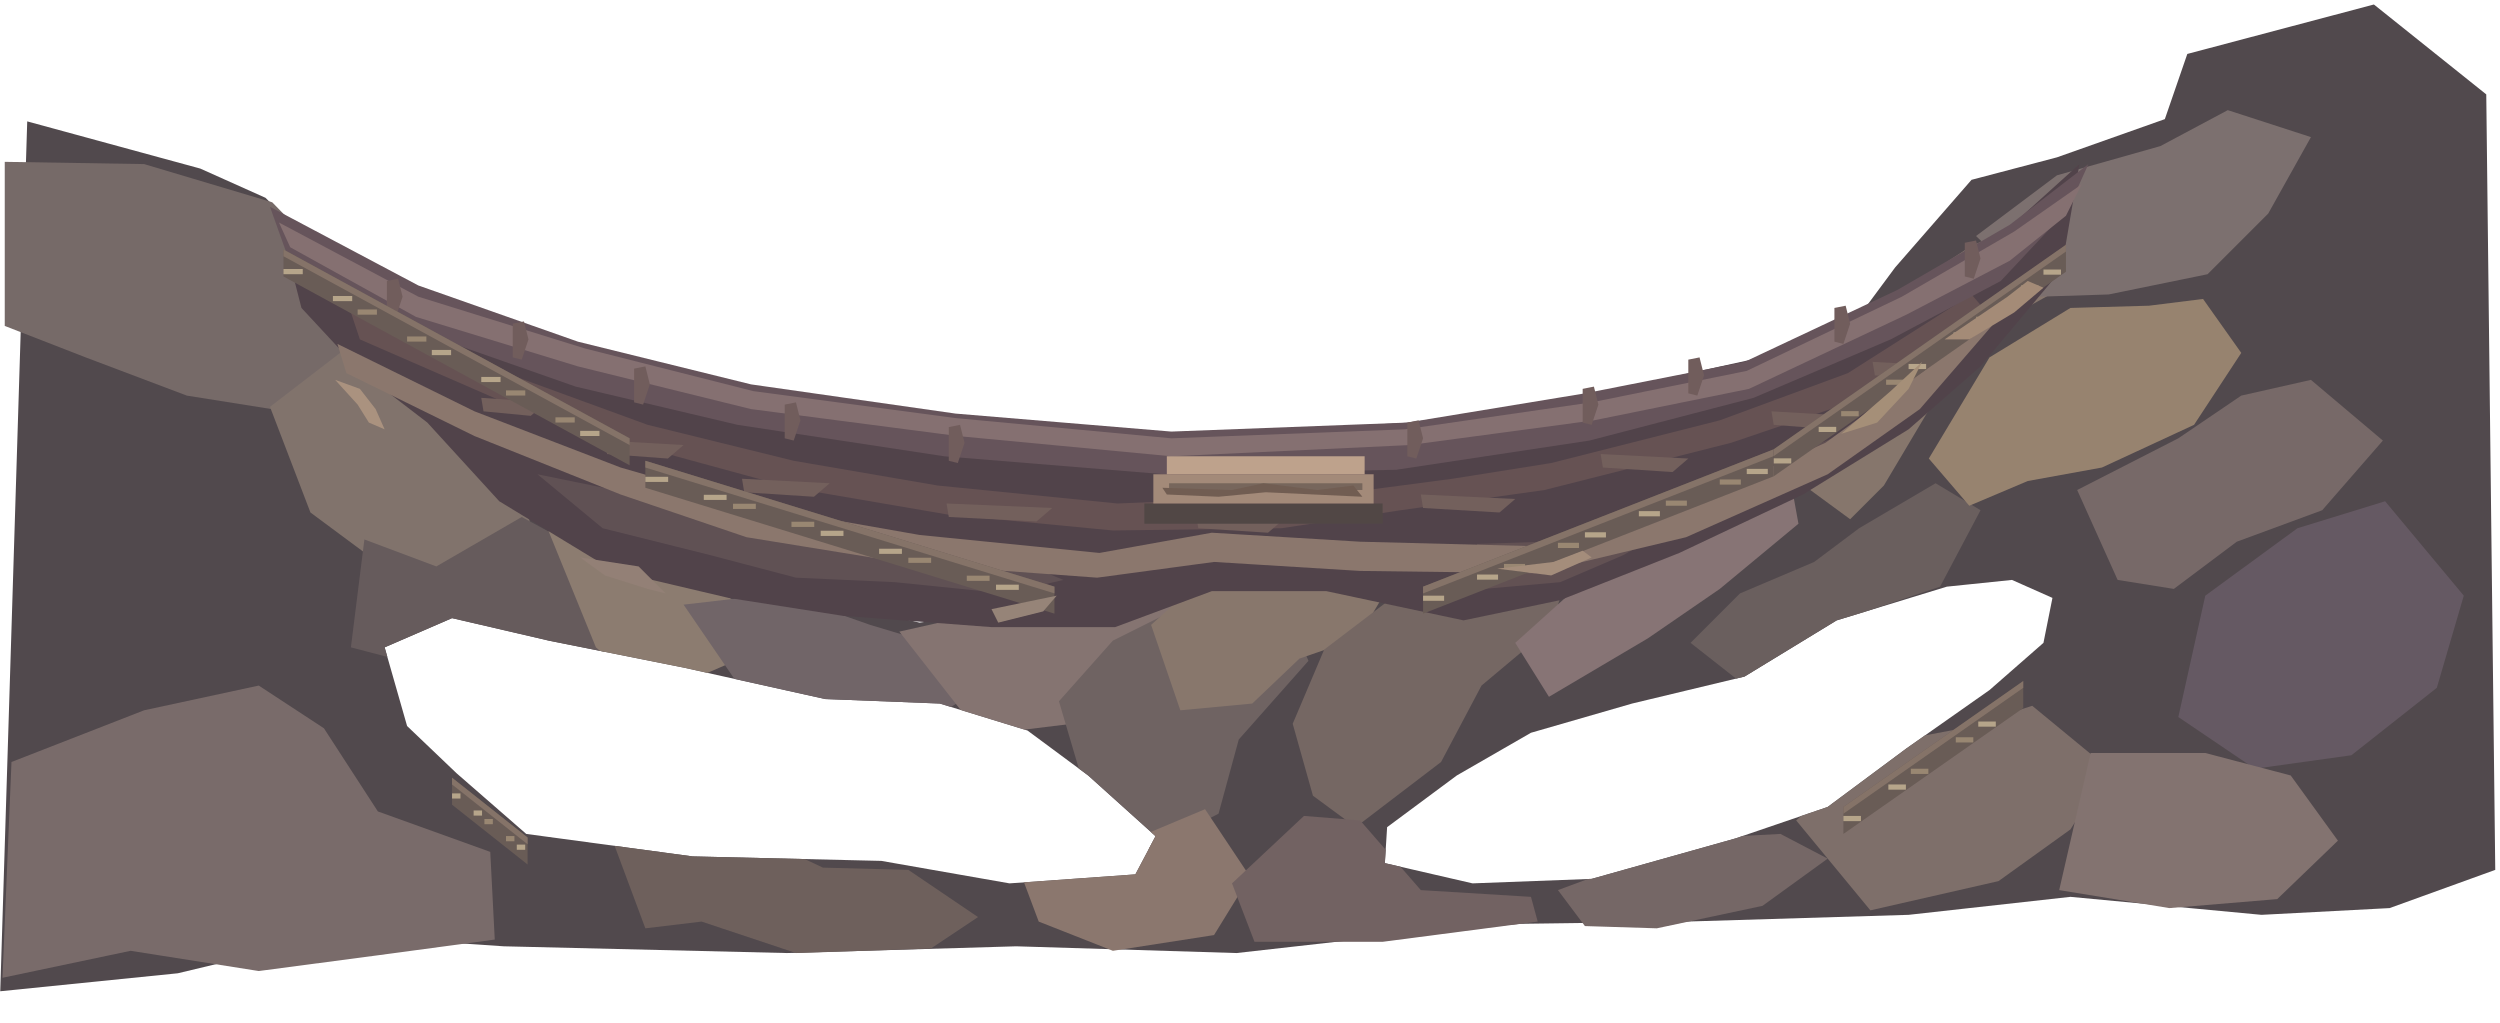
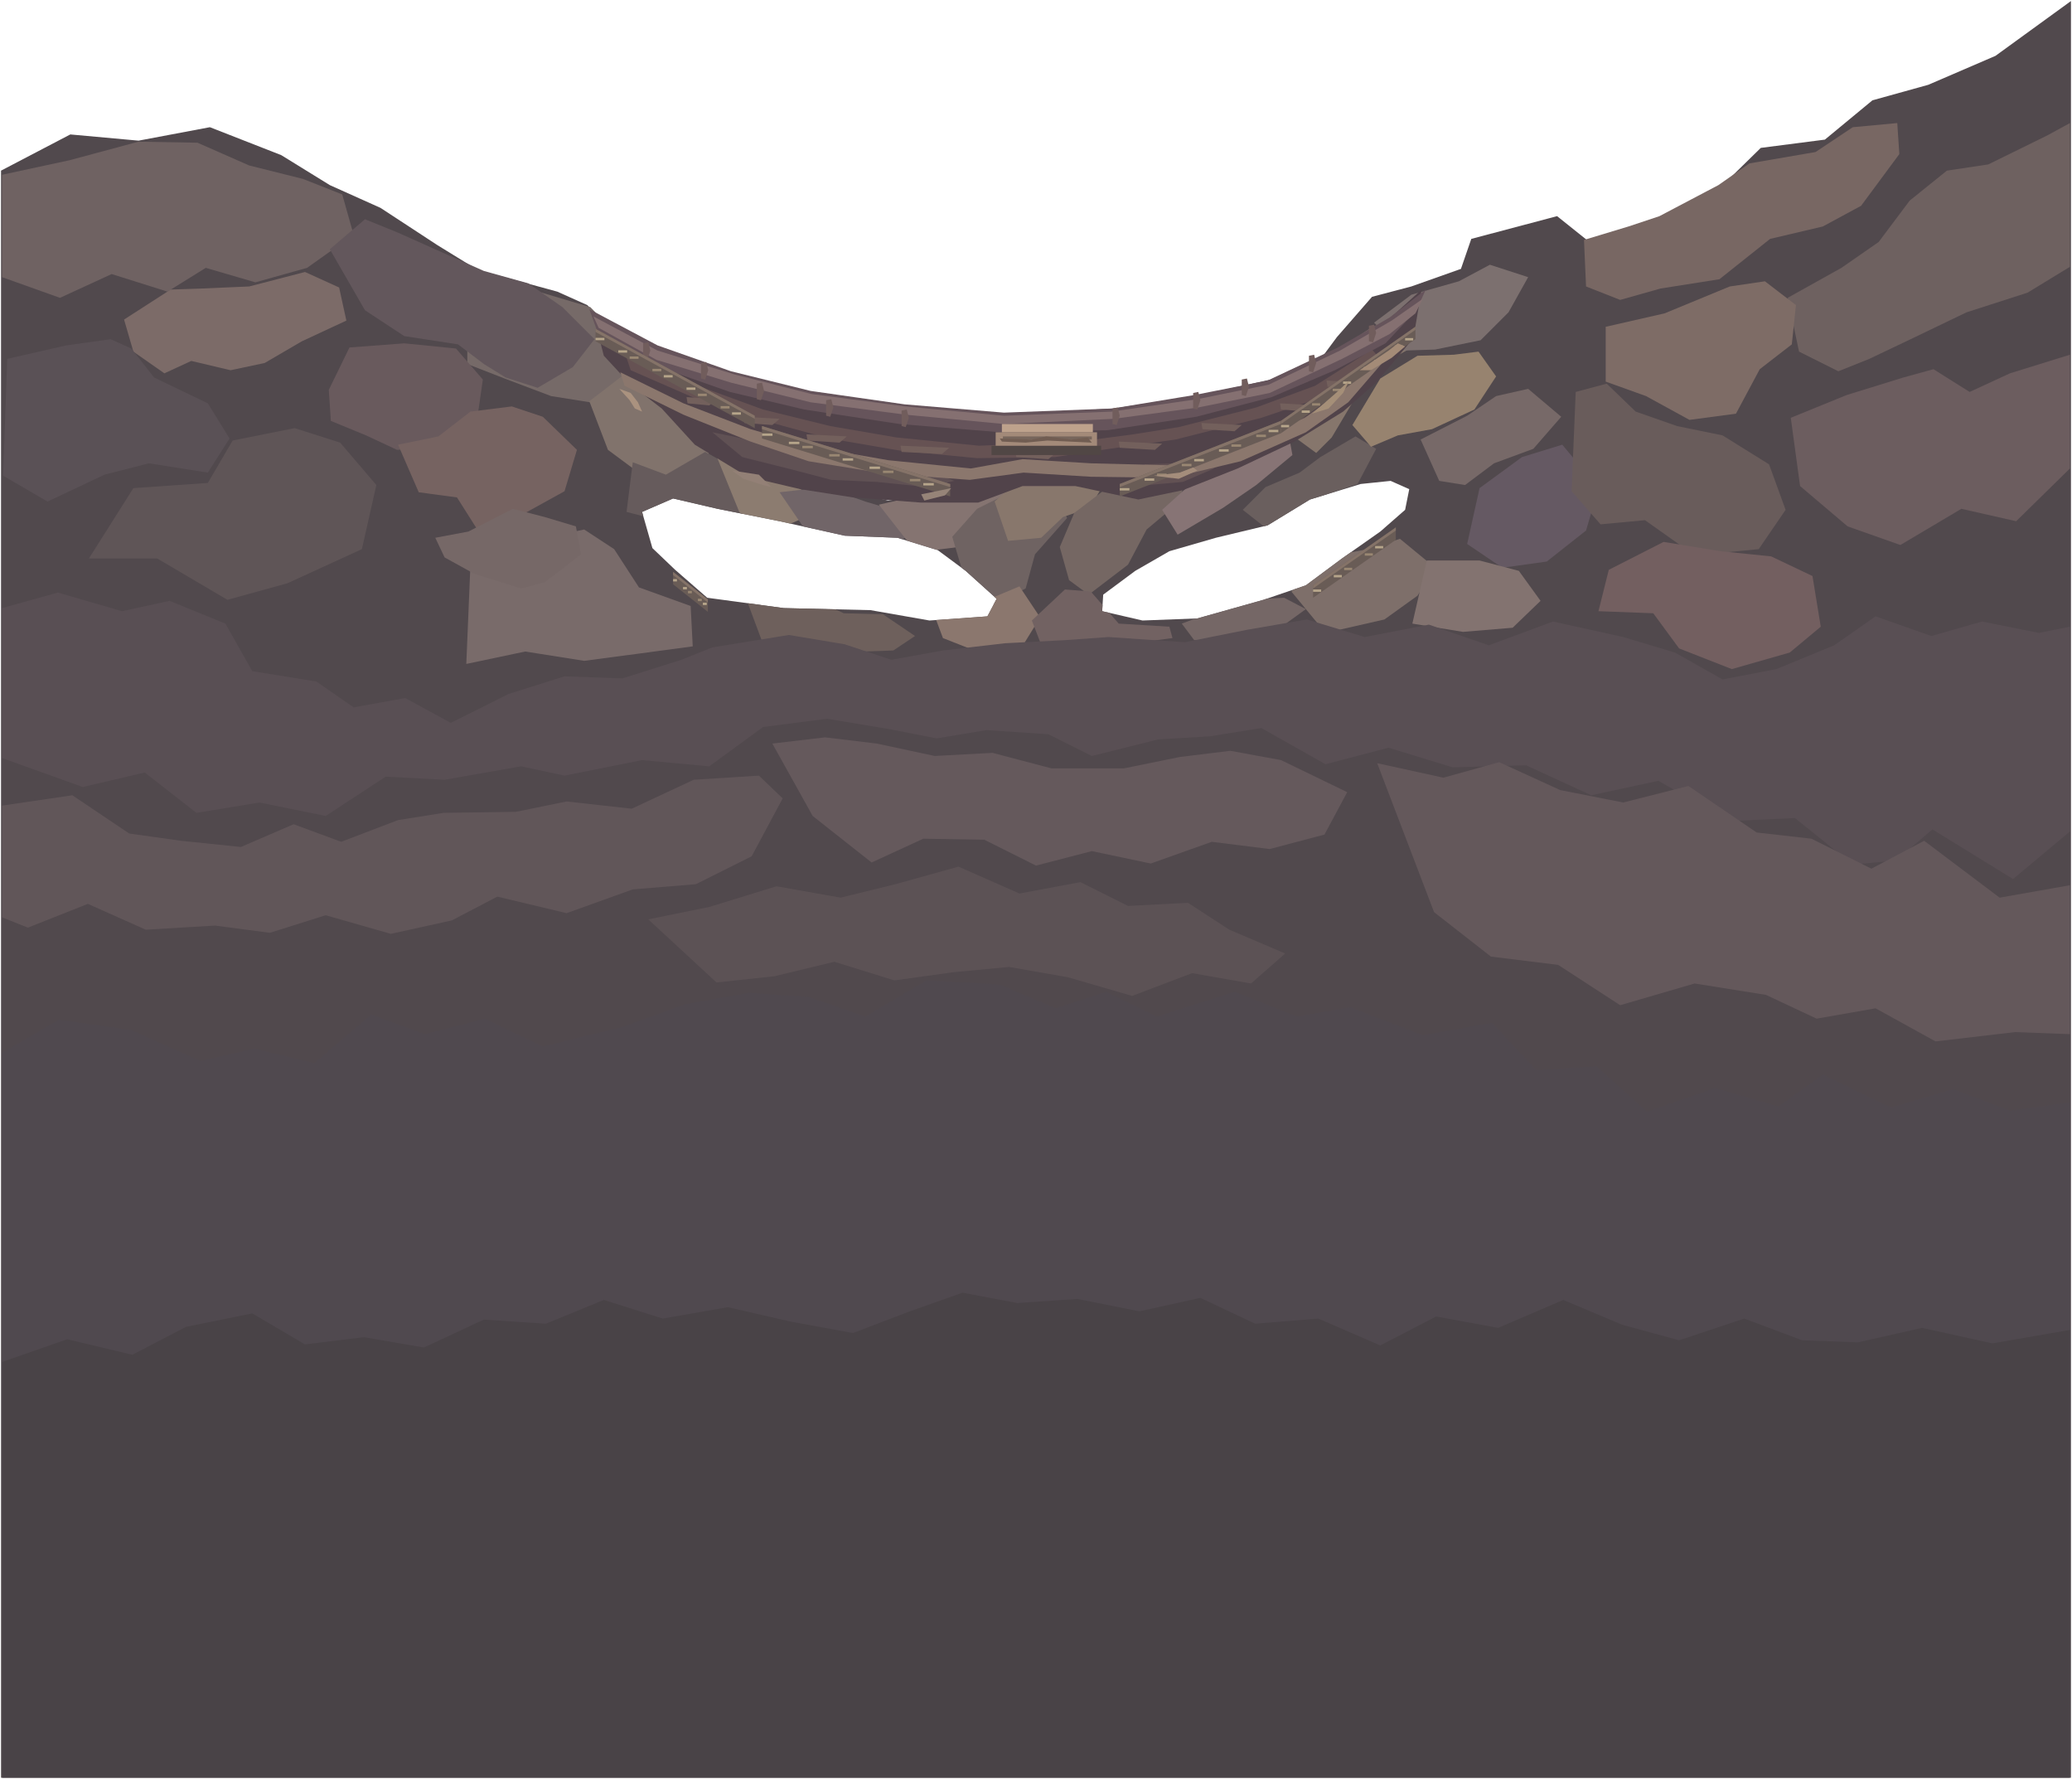
- <svg xmlns="http://www.w3.org/2000/svg" width="2200" height="900" viewBox="-112 -42 1112 455">
+ <svg xmlns="http://www.w3.org/2000/svg" width="4008" height="3440" viewBox="-562 -249 2004 1720">
  <defs>
    <clipPath id="cave-voids">
-       <path fill-rule="evenodd" clip-rule="evenodd" d="M-112,-42H1000V413H-112ZM59,246 89,233 132,243 192,255 255,269 306,271 345,283 372,303 402,330 393,347 337,351 280,341 196,339 122,329 91,302 69,281ZM505,326 536,303 569,284 614,271 664,259 705,234 754,219 783,216 801,224 797,244 773,265 736,291 701,317 660,331 596,349 543,351 504,342Z" />
+       <path fill-rule="evenodd" clip-rule="evenodd" d="M-562,-249H1442V1471H-562ZM59,246 89,233 132,243 192,255 255,269 306,271 345,283 372,303 402,330 393,347 337,351 280,341 196,339 122,329 91,302 69,281ZM505,326 536,303 569,284 614,271 664,259 705,234 754,219 783,216 801,224 797,244 773,265 736,291 701,317 660,331 596,349 543,351 504,342Z" />
    </clipPath>
  </defs>
  <g id="integrated-mountain-owner" clip-path="url(#cave-voids)">
-     <path fill="#51494d" d="M-100,12 -23,33 6,46 48,88 63,121 108,155 129,191 185,211 224,218 297,235 347,228 393,198 442,183 506,188 552,211 582,204 623,183 664,170 691,131 731,77 765,38 803,28 851,11 861,-18 944,-40 994,0 998,345 951,362 894,365 809,357 737,365 638,368 564,369 509,374 438,382 340,379 238,382 112,379 38,374 -33,391 -112,399Z" />
+     <path fill="#51494d" d="M-561,-84 -494,-119 -428,-113 -359,-126 -290,-99 -243,-70 -194,-48 -139,-12 -100,12 -23,33 6,46 48,88 63,121 108,155 129,191 185,211 224,218 297,235 347,228 393,198 442,183 506,188 552,211 582,204 623,183 664,170 691,131 731,77 765,38 803,28 851,11 861,-18 944,-40 994,0 1043,-38 1091,-57 1141,-106 1203,-114 1249,-152 1303,-167 1368,-195 1441,-248 1441,1470 -561,1470Z" />
  </g>
  <g id="geology-angular-bulk" clip-path="url(#cave-voids)">
    <path fill="#766a68" d="M-110,30 -48,31 9,48 47,87 41,119 15,141 -29,134 -74,117 -110,103Z" />
    <path fill="#81736c" d="M8,139 47,109 70,130 92,151 118,166 124,192 93,222 57,209 26,186Z" />
    <path fill="#665b5c" d="M50,198 82,210 120,188 144,201 159,230 155,260 124,278 86,257 44,246Z" />
    <path fill="#8c7c70" d="M131,192 151,197 192,212 221,229 215,252 178,268 153,246Z" />
    <path fill="#716568" d="M192,227 235,222 275,236 305,245 320,267 292,284 246,285 218,265Z" />
    <path fill="#857471" d="M288,239 350,225 390,200 420,203 421,230 390,251 373,279 324,285Z" />
    <path fill="#6f6362" d="M359,270 383,243 419,225 457,221 470,252 439,287 430,320 393,339 372,314Z" />
    <path fill="#88776c" d="M400,236 430,209 463,188 495,194 511,210 492,242 466,251 445,271 413,274Z" />
    <path fill="#756763" d="M477,247 519,215 556,209 585,214 578,237 547,263 529,297 491,326 472,312 463,280Z" />
    <path fill="#877475" d="M562,244 592,217 619,192 646,176 684,169 688,191 653,220 621,242 577,268Z" />
    <path fill="#6a5f5e" d="M640,244 662,222 695,208 715,193 749,173 769,185 751,219 718,230 695,253 668,266Z" />
    <path fill="#86766c" d="M681,167 711,114 729,91 764,68 793,54 800,89 773,104 748,137 726,174 711,189Z" />
    <path fill="#7c706f" d="M767,63 803,36 849,23 879,7 916,19 897,53 870,80 826,89 795,90Z" />
    <path fill="#97836f" d="M773,117 809,95 844,94 868,91 885,115 864,147 823,166 790,172 764,183 746,162Z" />
    <path fill="#776968" d="M812,176 857,153 885,134 916,127 948,154 921,185 883,199 855,220 830,216Z" />
    <path fill="#655963" d="M869,223 910,193 949,181 984,223 972,264 934,294 891,300 857,277Z" />
    <path fill="#796b6a" d="M-107,297 -48,274 3,263 32,282 56,319 106,337 108,376 56,383 3,390 -54,381 -111,393Z" />
    <path fill="#6e605c" d="M156,320 203,320 254,344 292,345 323,366 302,380 242,382 200,368 175,371Z" />
    <path fill="#8b776e" d="M341,344 393,331 424,318 444,348 428,374 383,381 350,368Z" />
    <path fill="#726262" d="M436,351 468,321 493,323 520,354 569,357 572,368 503,377 446,377Z" />
    <path fill="#756766" d="M581,354 643,331 680,329 701,340 672,361 625,371 593,370Z" />
    <path fill="#7e6f6a" d="M687,323 724,289 761,282 792,272 826,300 809,327 777,350 720,363Z" />
    <path fill="#837370" d="M818,293 869,293 907,303 928,332 901,358 853,362 804,354Z" />
+   </g>
+   <g id="continued-geological-bedding" clip-path="url(#cave-voids)">
+     <path fill="#6f6262" d="M-560,-80 -495,-94 -428,-112 -371,-111 -321,-89 -269,-76 -231,-61 -220,-22 -265,10 -315,24 -363,10 -400,33 -454,16 -504,39 -560,19Z" />
+     <path fill="#63575c" d="M-243,-8 -209,-37 -177,-24 -139,-7 -94,13 -51,25 -18,48 13,79 -8,106 -42,126 -73,116 -94,103 -119,84 -171,76 -209,51Z" />
+     <path fill="#7c6b68" d="M-442,60 -397,31 -367,30 -321,28 -267,14 -234,29 -227,61 -270,81 -306,102 -339,109 -377,100 -403,112 -433,91Z" />
+     <path fill="#5a5156" d="M-555,98 -498,85 -455,79 -435,88 -413,116 -361,141 -340,175 -361,208 -418,199 -461,210 -516,236 -559,211Z" />
+     <path fill="#695a5d" d="M-224,87 -171,83 -121,88 -95,118 -100,153 -143,184 -178,186 -208,172 -242,158 -244,128Z" />
+     <path fill="#766361" d="M-177,181 -138,173 -107,149 -67,144 -37,154 -4,186 -16,226 -54,247 -101,262 -120,232 -157,227Z" />
+     <path fill="#5f5557" d="M-433,223 -361,218 -337,177 -277,165 -233,179 -198,220 -212,282 -284,315 -342,331 -410,291 -476,291Z" />
+     <path fill="#766867" d="M-141,271 -109,265 -66,243 -35,251 -5,260 0,287 -35,314 -58,320 -103,306 -132,290Z" />
+     <path fill="#786763" d="M970,-17 1013,-30 1043,-40 1100,-70 1130,-91 1194,-102 1230,-126 1273,-130 1275,-100 1238,-50 1201,-30 1150,-18 1101,21 1044,30 1005,41 972,28Z" />
+     <path fill="#6e6160" d="M1167,39 1219,10 1255,-15 1285,-55 1321,-84 1361,-90 1418,-118 1440,-130 1440,9 1399,34 1340,53 1288,78 1246,98 1216,110 1178,91Z" />
+     <path fill="#7e6c66" d="M991,67 1048,54 1111,28 1145,23 1175,46 1171,84 1140,108 1117,151 1072,157 1030,134 991,120Z" />
+     <path fill="#695c5b" d="M962,130 992,122 1020,149 1060,163 1104,172 1149,200 1165,244 1139,282 1077,288 1029,254 986,258 958,226Z" />
+     <path fill="#6c5d5f" d="M1170,155 1224,133 1279,116 1308,108 1343,130 1382,112 1440,94 1440,204 1388,255 1335,243 1276,278 1225,260 1179,221Z" />
+     <path fill="#735f60" d="M994,302 1047,275 1102,284 1151,289 1191,308 1199,357 1169,382 1113,398 1062,378 1037,344 984,342Z" />
+     <path fill="#594f54" d="M-560,339 -506,324 -444,342 -398,332 -344,354 -318,400 -256,410 -220,435 -170,426 -126,450 -70,422 -16,405 40,407 97,389 127,377 201,365 255,374 300,389 350,380 410,373 468,370 510,367 584,372 644,360 702,350 758,367 820,355 878,375 940,352 1008,367 1058,382 1104,408 1156,398 1212,375 1252,347 1306,366 1355,352 1410,363 1440,357 1440,555 1385,601 1307,553 1272,583 1230,587 1174,542 1110,545 1042,506 977,520 914,491 843,493 781,474 720,490 658,455 608,463 558,466 494,482 452,461 392,457 344,465 298,456 238,446 176,454 124,492 59,486 -16,501 -58,492 -132,505 -189,502 -247,540 -311,527 -372,537 -422,498 -482,512 -560,484Z" />
+     <path fill="#615659" d="M-560,530 -492,520 -437,557 -387,564 -329,570 -278,548 -232,565 -177,544 -133,537 -63,536 -14,526 49,533 109,505 172,501 195,523 165,579 111,606 50,611 -14,634 -81,618 -125,641 -184,654 -247,636 -301,653 -354,646 -421,650 -477,625 -535,648 -560,638Z" />
+     <path fill="#65595c" d="M185,470 236,464 286,470 342,482 398,479 455,494 525,494 579,483 628,477 677,486 741,517 719,558 666,572 610,565 551,586 494,574 440,588 390,563 331,562 281,585 224,540Z" />
+     <path fill="#64585b" d="M770,489 834,503 888,488 947,515 1008,527 1071,511 1137,556 1190,562 1248,591 1299,564 1372,619 1440,607 1440,751 1387,749 1310,758 1252,726 1195,736 1146,713 1077,702 1005,723 945,684 880,676 825,633Z" />
+     <path fill="#50494f" d="M-560,769 -505,737 -435,747 -368,777 -316,765 -258,779 -203,732 -151,751 -93,736 -37,763 40,744 101,722 162,711 220,715 275,734 334,699 405,703 459,726 508,710 557,734 632,710 692,734 744,725 814,752 881,740 924,786 982,782 1031,826 1097,803 1158,821 1201,790 1267,822 1327,804 1382,825 1440,817 1440,1241 -560,1238Z" />
+     <path fill="#5c5255" d="M65,640 124,628 189,608 251,619 304,606 365,589 424,615 483,604 529,627 587,624 627,650 681,673 648,702 591,692 533,714 471,696 414,686 361,691 303,699 245,681 187,695 131,701Z" />
+     <path fill="#494347" d="M-560,1068 -497,1046 -434,1061 -382,1034 -318,1021 -267,1051 -210,1044 -152,1054 -94,1027 -34,1031 22,1008 79,1026 142,1015 203,1029 263,1040 318,1019 369,1001 422,1011 480,1007 540,1019 599,1006 652,1031 713,1026 773,1052 827,1024 887,1035 950,1008 1007,1032 1062,1047 1125,1026 1181,1047 1235,1049 1297,1035 1365,1050 1440,1037 1440,1470 -560,1470Z" />
  </g>
  <g id="recessed-terraces-no-collision" clip-path="url(#cave-voids)">
    <path fill="#51434a" d="M12,56 74,87 145,111 222,130 313,143 408,152 515,146 594,134 667,118 732,88 782,59 813,31 805,78 769,121 737,149 690,178 635,204 582,225 539,234 478,221 427,221 384,237 329,237 263,232 212,224 161,212 110,181 78,146 48,123 22,95Z" />
    <path fill="#665253" d="M42,91 113,124 176,147 241,163 305,174 385,182 481,178 534,171 578,164 653,145 710,124 765,89 771,96 720,134 658,155 575,176 511,185 458,193 383,194 310,187 240,175 174,157 110,136 48,109Z" />
    <path fill="#605154" d="M127,169 176,179 217,194 286,201 313,209 339,207 361,216 335,222 286,217 242,215 204,205 156,193Z" />
    <path fill="#625153" d="M545,200 575,199 614,188 643,175 677,164 703,153 704,163 677,177 640,188 610,205 582,217 548,220Z" />
    <path fill="#73605c" d="M102,135 131,137 124,143 103,141Z" />
    <path fill="#73605c" d="M157,154 192,156 185,162 158,160Z" />
    <path fill="#73605c" d="M218,171 257,173 250,179 219,177Z" />
    <path fill="#73605c" d="M309,182 356,184 349,190 310,188Z" />
    <path fill="#73605c" d="M420,187 459,189 452,195 421,193Z" />
    <path fill="#73605c" d="M520,178 562,180 555,186 521,184Z" />
    <path fill="#73605c" d="M600,160 639,162 632,168 601,166Z" />
    <path fill="#73605c" d="M676,141 710,143 703,149 677,147Z" />
    <path fill="#73605c" d="M721,119 757,121 750,127 722,125Z" />
    <path fill="#66545b" d="M8,50 74,85 145,110 222,129 313,142 409,150 514,146 593,133 664,119 732,87 782,58 817,31 808,51 778,83 729,109 668,135 595,154 509,167 406,169 308,161 216,147 144,130 67,103 18,78Z" />
    <path fill="#857071" d="M12,57 74,90 148,113 223,132 313,144 409,153 513,149 596,137 665,123 734,90 784,61 814,40 807,54 782,74 736,98 666,131 597,145 515,156 409,161 314,152 222,140 145,121 73,99 17,68Z" />
    <path fill="#8b776d" d="M38,111 99,141 164,166 223,183 297,196 377,204 427,195 493,199 571,201 637,183 700,155 744,123 774,91 774,103 742,140 701,169 638,197 571,213 493,212 428,208 376,215 294,209 220,197 164,178 99,152 42,124Z" />
    <path fill="#715d5c" d="M60,83 65,82 67,90 64,99 60,98Z" />
    <path fill="#715d5c" d="M116,102 121,101 123,109 120,118 116,117Z" />
    <path fill="#715d5c" d="M170,122 175,121 177,129 174,138 170,137Z" />
    <path fill="#715d5c" d="M237,138 242,137 244,145 241,154 237,153Z" />
    <path fill="#715d5c" d="M310,148 315,147 317,155 314,164 310,163Z" />
    <path fill="#715d5c" d="M514,146 519,145 521,153 518,162 514,161Z" />
    <path fill="#715d5c" d="M592,131 597,130 599,138 596,147 592,146Z" />
    <path fill="#715d5c" d="M639,118 644,117 646,125 643,134 639,133Z" />
    <path fill="#715d5c" d="M704,95 709,94 711,102 708,111 704,110Z" />
    <path fill="#715d5c" d="M762,66 767,65 769,73 766,82 762,81Z" />
  </g>
  <g id="central-empty-seat-and-step-profile" clip-path="url(#cave-voids)">
    <path fill="#514745" d="M397,182 503,182 503,191 397,191Z" />
    <path fill="#a38a79" d="M401,169 499,169 499,182 401,182Z" />
    <path fill="#bea28c" d="M407,161 495,161 495,169 407,169Z" />
    <path fill="#77665c" d="M408,173 494,173 494,176 408,176Z" />
    <path fill="#715d52" d="M405,175 436,176 450,173 474,176 490,174 494,179 451,177 430,179 407,178Z" />
    <path fill="#695c56" d="M14,69 168,153 168,165 14,81Z" />
    <path fill="#857368" d="M14,69 168,153 168,156 14,72Z" />
    <path fill="#b6a58a" d="M14,77.68 22.58,77.68 22.58,79.98 14,79.98Z" />
    <path fill="#b6a58a" d="M36,89.68 44.58,89.68 44.58,91.98 36,91.98Z" />
    <path fill="#998772" d="M47,95.68 55.58,95.68 55.58,97.98 47,97.98Z" />
    <path fill="#998772" d="M69,107.68 77.58,107.68 77.58,109.98 69,109.98Z" />
    <path fill="#b6a58a" d="M80,113.68 88.58,113.68 88.58,115.98 80,115.98Z" />
    <path fill="#b6a58a" d="M102,125.68 110.58,125.68 110.58,127.98 102,127.98Z" />
    <path fill="#998772" d="M113,131.68 121.58,131.68 121.58,133.98 113,133.98Z" />
    <path fill="#998772" d="M135,143.68 143.58,143.68 143.58,145.98 135,145.98Z" />
    <path fill="#b6a58a" d="M146,149.68 154.58,149.68 154.58,151.98 146,151.98Z" />
    <path fill="#695c56" d="M175,163 357,219 357,231 175,175Z" />
    <path fill="#857368" d="M175,163 357,219 357,222 175,166Z" />
    <path fill="#b6a58a" d="M175,170.12 185.14,170.12 185.14,172.42 175,172.42Z" />
    <path fill="#b6a58a" d="M201,178.12 211.14,178.12 211.14,180.42 201,180.42Z" />
    <path fill="#998772" d="M214,182.12 224.14,182.12 224.14,184.42 214,184.42Z" />
    <path fill="#998772" d="M240,190.12 250.14,190.12 250.14,192.42 240,192.42Z" />
    <path fill="#b6a58a" d="M253,194.12 263.14,194.12 263.14,196.42 253,196.42Z" />
    <path fill="#b6a58a" d="M279,202.12 289.14,202.12 289.14,204.42 279,204.42Z" />
    <path fill="#998772" d="M292,206.12 302.14,206.12 302.14,208.42 292,208.42Z" />
    <path fill="#998772" d="M318,214.12 328.14,214.12 328.14,216.42 318,216.42Z" />
    <path fill="#b6a58a" d="M331,218.12 341.14,218.12 341.14,220.42 331,220.42Z" />
    <path fill="#695c56" d="M521,219 677,157.9 677,169.9 521,231Z" />
    <path fill="#857368" d="M521,219 677,157.9 677,160.9 521,222Z" />
    <path fill="#b6a58a" d="M521,223 530.36,223 530.36,225.3 521,225.3Z" />
    <path fill="#b6a58a" d="M545,213.6 554.36,213.6 554.36,215.9 545,215.9Z" />
    <path fill="#998772" d="M557,208.9 566.36,208.9 566.36,211.2 557,211.2Z" />
    <path fill="#998772" d="M581,199.5 590.36,199.5 590.36,201.8 581,201.8Z" />
    <path fill="#b6a58a" d="M593,194.8 602.36,194.8 602.36,197.1 593,197.1Z" />
    <path fill="#b6a58a" d="M617,185.4 626.36,185.4 626.36,187.7 617,187.7Z" />
    <path fill="#998772" d="M629,180.7 638.36,180.7 638.36,183 629,183Z" />
    <path fill="#998772" d="M653,171.3 662.36,171.3 662.36,173.6 653,173.6Z" />
    <path fill="#b6a58a" d="M665,166.6 674.36,166.6 674.36,168.9 665,168.9Z" />
    <path fill="#695c56" d="M677,157.9 807,66.9 807,78.9 677,169.9Z" />
    <path fill="#857368" d="M677,157.9 807,66.9 807,69.9 677,160.9Z" />
    <path fill="#b6a58a" d="M677,161.9 684.8,161.9 684.8,164.2 677,164.2Z" />
    <path fill="#b6a58a" d="M697,147.9 704.8,147.9 704.8,150.2 697,150.2Z" />
    <path fill="#998772" d="M707,140.9 714.8,140.9 714.8,143.2 707,143.2Z" />
    <path fill="#998772" d="M727,126.9 734.8,126.9 734.8,129.2 727,129.2Z" />
    <path fill="#b6a58a" d="M737,119.9 744.8,119.9 744.8,122.2 737,122.2Z" />
    <path fill="#b6a58a" d="M757,105.9 764.8,105.9 764.8,108.2 757,108.2Z" />
    <path fill="#998772" d="M767,98.9 774.8,98.9 774.8,101.2 767,101.2Z" />
    <path fill="#998772" d="M787,84.9 794.8,84.9 794.8,87.2 787,87.2Z" />
    <path fill="#b6a58a" d="M797,77.9 804.8,77.9 804.8,80.2 797,80.2Z" />
    <path fill="#695c56" d="M89,304 122.6,330.6 122.6,342.6 89,316Z" />
    <path fill="#857368" d="M89,304 122.6,330.6 122.6,333.6 89,307Z" />
    <path fill="#b6a58a" d="M89,310.964 92.744,310.964 92.744,313.264 89,313.264Z" />
    <path fill="#b6a58a" d="M98.6,318.564 102.344,318.564 102.344,320.864 98.6,320.864Z" />
    <path fill="#998772" d="M103.4,322.364 107.144,322.364 107.144,324.664 103.4,324.664Z" />
    <path fill="#998772" d="M113,329.964 116.744,329.964 116.744,332.264 113,332.264Z" />
    <path fill="#b6a58a" d="M117.8,333.764 121.544,333.764 121.544,336.064 117.8,336.064Z" />
    <path fill="#695c56" d="M708,317 788,261 788,273 708,329Z" />
    <path fill="#857368" d="M708,317 788,261 788,264 708,320Z" />
    <path fill="#b6a58a" d="M708,321 715.8,321 715.8,323.3 708,323.3Z" />
    <path fill="#b6a58a" d="M728,307 735.8,307 735.8,309.3 728,309.3Z" />
    <path fill="#998772" d="M738,300 745.8,300 745.8,302.3 738,302.3Z" />
    <path fill="#998772" d="M758,286 765.8,286 765.8,288.3 758,288.3Z" />
    <path fill="#b6a58a" d="M768,279 775.8,279 775.8,281.3 768,281.3Z" />
  </g>
  <g id="edge-local-grain-marks" clip-path="url(#cave-voids)">
    <path fill="#aa927f" d="M37,127 48,131 55,140 59,149 52,146 47,138Z" />
    <path fill="#938076" d="M146,206 172,210 184,222 176,220 157,214Z" />
    <path fill="#968478" d="M329,229 358,223 352,230 332,235Z" />
    <path fill="#a48d7b" d="M554,211 579,208 592,203 596,206 578,214Z" />
    <path fill="#a58f78" d="M707,151 729,132 743,119 737,131 723,146Z" />
    <path fill="#a48b77" d="M753,109 781,90 790,83 797,86 784,97 764,109Z" />
  </g>
</svg>
